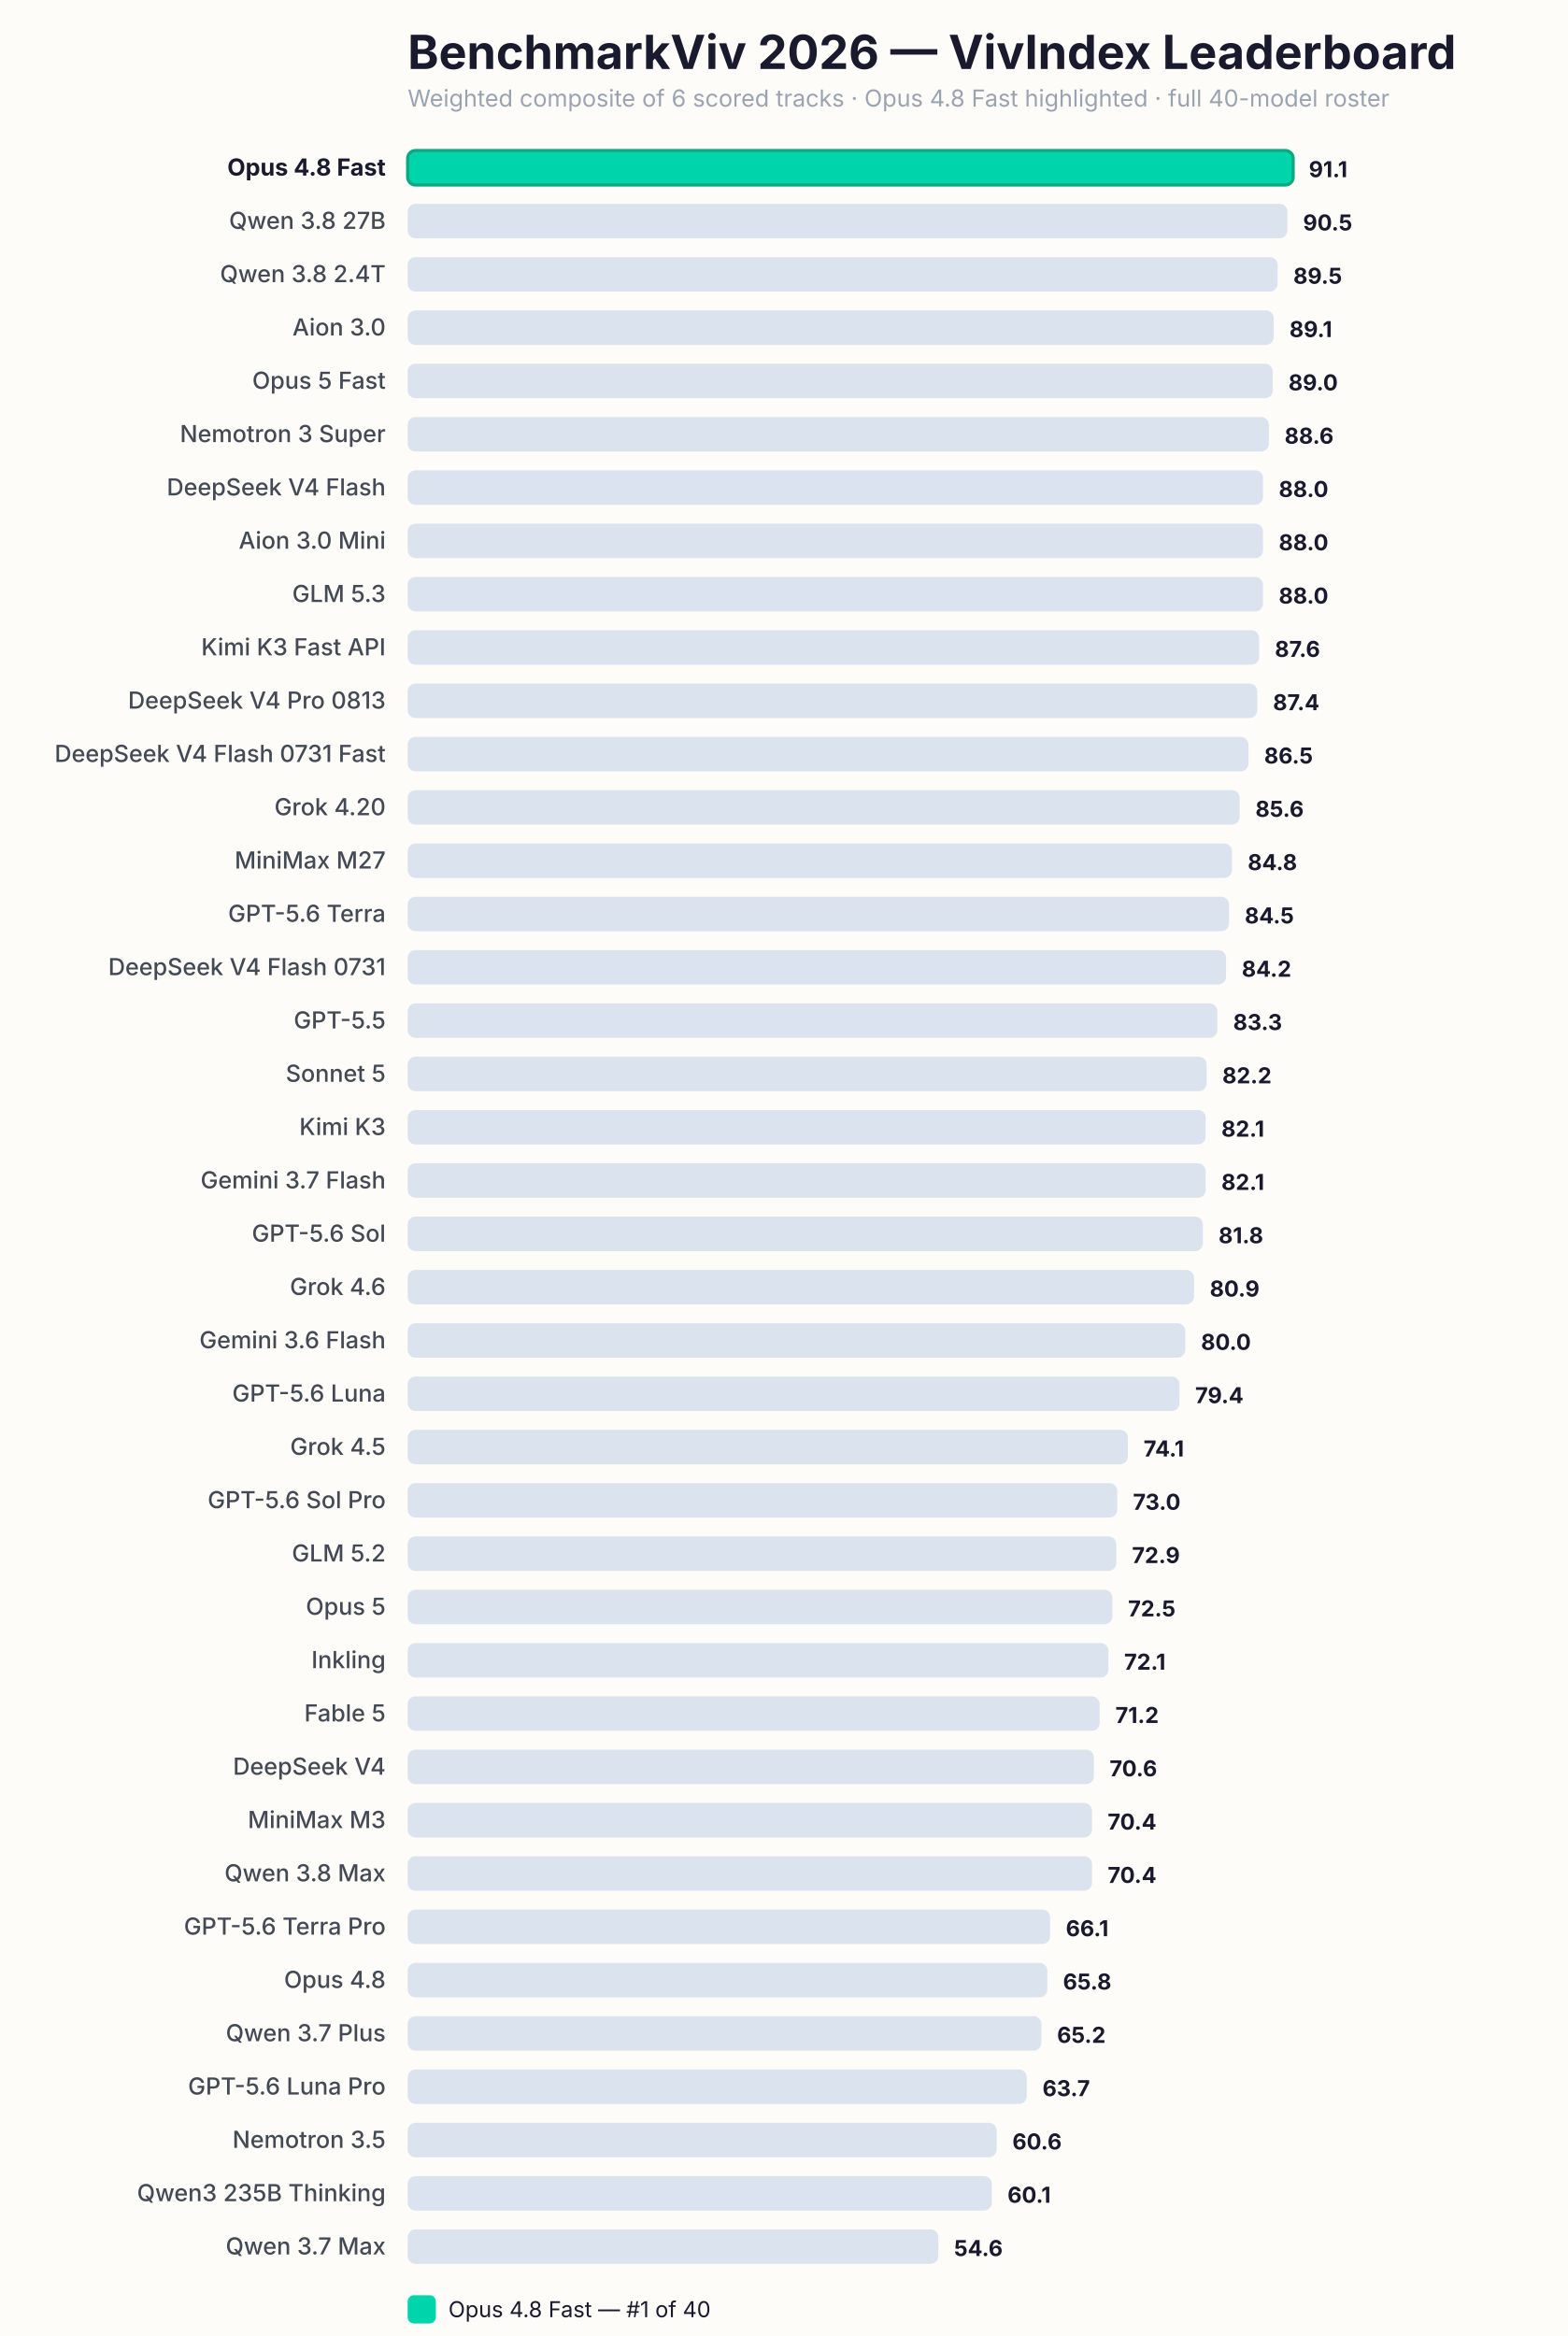
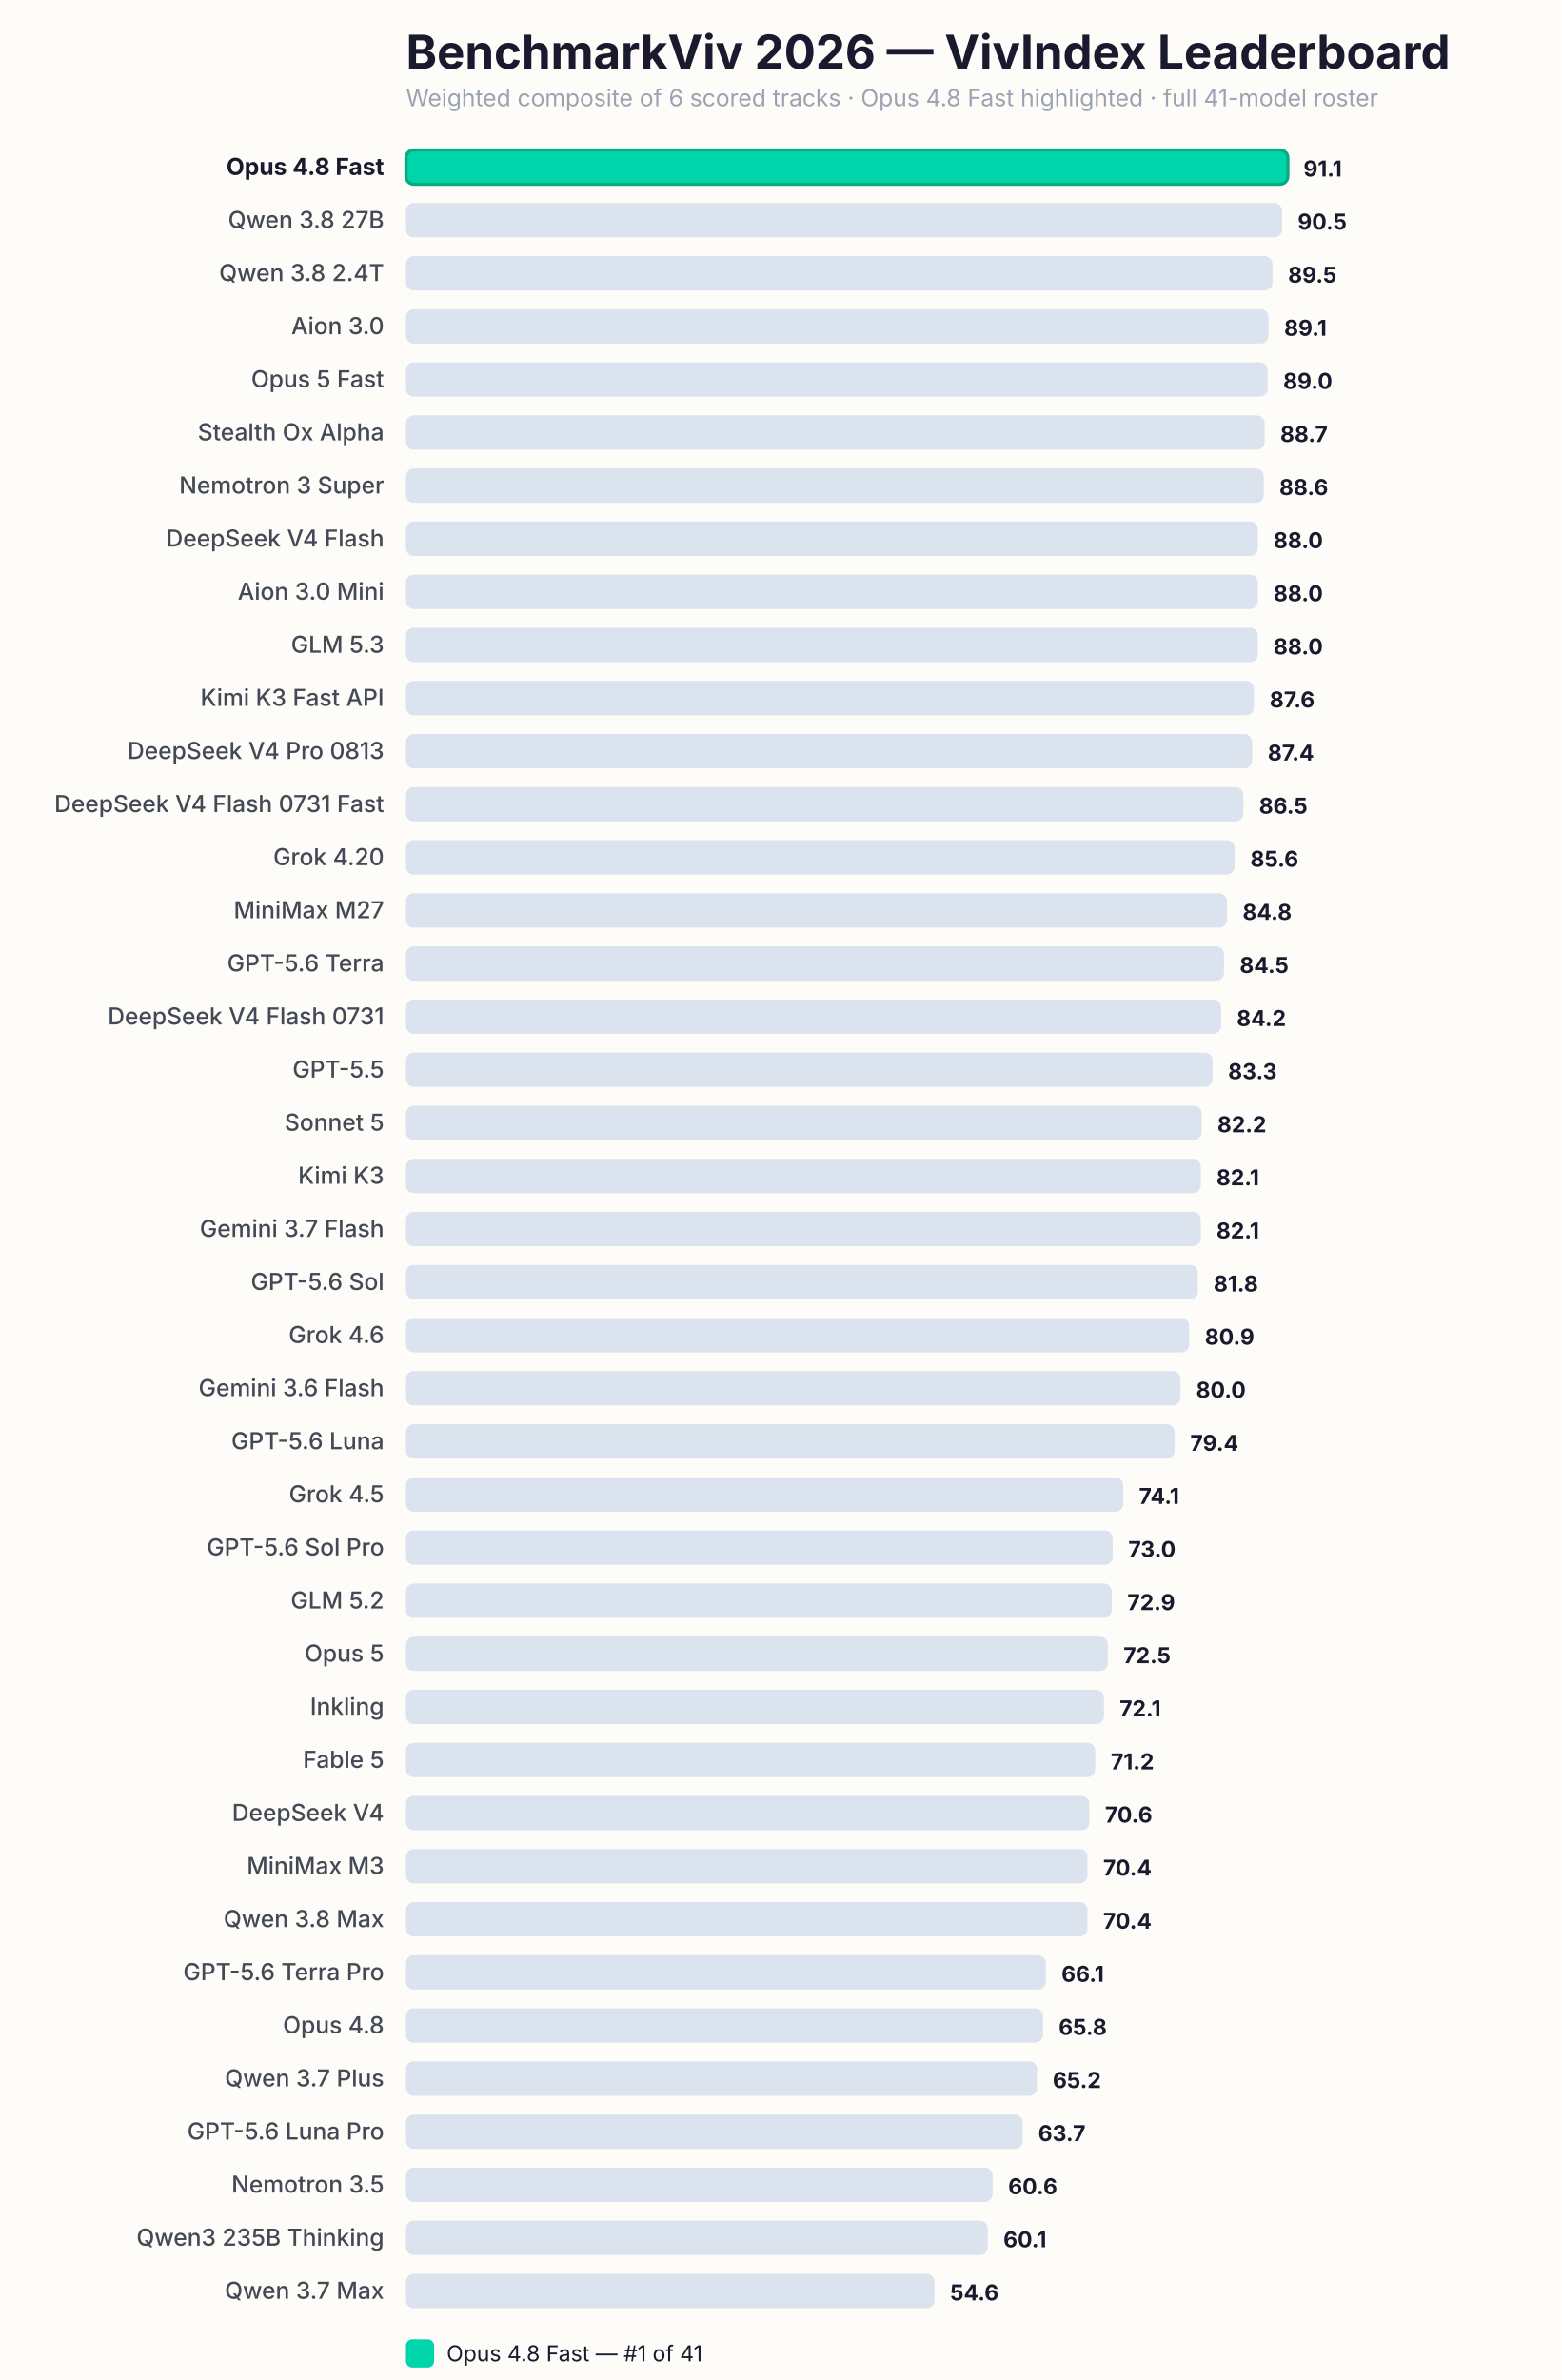
- <svg xmlns="http://www.w3.org/2000/svg" width="1000" height="1490" viewBox="0 0 1000 1490" font-family="Inter, system-ui, sans-serif">
-   <rect width="1000" height="1490" fill="#FEFCF8" />
+ <svg xmlns="http://www.w3.org/2000/svg" width="1000" height="1524" viewBox="0 0 1000 1524" font-family="Inter, system-ui, sans-serif">
+   <rect width="1000" height="1524" fill="#FEFCF8" />
  <text x="260" y="44" font-size="30" font-weight="700" fill="#1A1A2E">BenchmarkViv 2026 — VivIndex Leaderboard</text>
-   <text x="260" y="68" font-size="15" fill="#9aa3b2">Weighted composite of 6 scored tracks · Opus 4.8 Fast highlighted · full 40-model roster</text>
+   <text x="260" y="68" font-size="15" fill="#9aa3b2">Weighted composite of 6 scored tracks · Opus 4.8 Fast highlighted · full 41-model roster</text>
  <text x="246" y="112" text-anchor="end" font-size="15" font-weight="700" fill="#1A1A2E">Opus 4.8 Fast</text>
  <rect x="260" y="96" width="564.8" height="22" rx="5" fill="#00D4AA" stroke="#0aa97f" stroke-width="2" />
  <text x="834.8" y="113" font-size="14" font-weight="700" fill="#1A1A2E">91.1</text>
  <text x="246" y="146" text-anchor="end" font-size="15" font-weight="500" fill="#434a56">Qwen 3.8 27B</text>
  <rect x="260" y="130" width="561.1" height="22" rx="5" fill="#dbe4ee" stroke="#0aa97f" stroke-width="0" />
  <text x="831.1" y="147" font-size="14" font-weight="700" fill="#1A1A2E">90.5</text>
  <text x="246" y="180" text-anchor="end" font-size="15" font-weight="500" fill="#434a56">Qwen 3.8 2.4T</text>
  <rect x="260" y="164" width="554.9" height="22" rx="5" fill="#dbe4ee" stroke="#0aa97f" stroke-width="0" />
  <text x="824.9" y="181" font-size="14" font-weight="700" fill="#1A1A2E">89.5</text>
  <text x="246" y="214" text-anchor="end" font-size="15" font-weight="500" fill="#434a56">Aion 3.0</text>
  <rect x="260" y="198" width="552.4" height="22" rx="5" fill="#dbe4ee" stroke="#0aa97f" stroke-width="0" />
  <text x="822.4" y="215" font-size="14" font-weight="700" fill="#1A1A2E">89.1</text>
  <text x="246" y="248" text-anchor="end" font-size="15" font-weight="500" fill="#434a56">Opus 5 Fast</text>
  <rect x="260" y="232" width="551.8" height="22" rx="5" fill="#dbe4ee" stroke="#0aa97f" stroke-width="0" />
  <text x="821.8" y="249" font-size="14" font-weight="700" fill="#1A1A2E">89.0</text>
-   <text x="246" y="282" text-anchor="end" font-size="15" font-weight="500" fill="#434a56">Nemotron 3 Super</text>
-   <rect x="260" y="266" width="549.3" height="22" rx="5" fill="#dbe4ee" stroke="#0aa97f" stroke-width="0" />
-   <text x="819.3" y="283" font-size="14" font-weight="700" fill="#1A1A2E">88.6</text>
-   <text x="246" y="316" text-anchor="end" font-size="15" font-weight="500" fill="#434a56">DeepSeek V4 Flash</text>
-   <rect x="260" y="300" width="545.6" height="22" rx="5" fill="#dbe4ee" stroke="#0aa97f" stroke-width="0" />
-   <text x="815.6" y="317" font-size="14" font-weight="700" fill="#1A1A2E">88.0</text>
-   <text x="246" y="350" text-anchor="end" font-size="15" font-weight="500" fill="#434a56">Aion 3.0 Mini</text>
+   <text x="246" y="282" text-anchor="end" font-size="15" font-weight="500" fill="#434a56">Stealth Ox Alpha</text>
+   <rect x="260" y="266" width="549.9" height="22" rx="5" fill="#dbe4ee" stroke="#0aa97f" stroke-width="0" />
+   <text x="819.9" y="283" font-size="14" font-weight="700" fill="#1A1A2E">88.7</text>
+   <text x="246" y="316" text-anchor="end" font-size="15" font-weight="500" fill="#434a56">Nemotron 3 Super</text>
+   <rect x="260" y="300" width="549.3" height="22" rx="5" fill="#dbe4ee" stroke="#0aa97f" stroke-width="0" />
+   <text x="819.3" y="317" font-size="14" font-weight="700" fill="#1A1A2E">88.6</text>
+   <text x="246" y="350" text-anchor="end" font-size="15" font-weight="500" fill="#434a56">DeepSeek V4 Flash</text>
  <rect x="260" y="334" width="545.6" height="22" rx="5" fill="#dbe4ee" stroke="#0aa97f" stroke-width="0" />
  <text x="815.6" y="351" font-size="14" font-weight="700" fill="#1A1A2E">88.0</text>
-   <text x="246" y="384" text-anchor="end" font-size="15" font-weight="500" fill="#434a56">GLM 5.3</text>
+   <text x="246" y="384" text-anchor="end" font-size="15" font-weight="500" fill="#434a56">Aion 3.0 Mini</text>
  <rect x="260" y="368" width="545.6" height="22" rx="5" fill="#dbe4ee" stroke="#0aa97f" stroke-width="0" />
  <text x="815.6" y="385" font-size="14" font-weight="700" fill="#1A1A2E">88.0</text>
-   <text x="246" y="418" text-anchor="end" font-size="15" font-weight="500" fill="#434a56">Kimi K3 Fast API</text>
-   <rect x="260" y="402" width="543.1" height="22" rx="5" fill="#dbe4ee" stroke="#0aa97f" stroke-width="0" />
-   <text x="813.1" y="419" font-size="14" font-weight="700" fill="#1A1A2E">87.6</text>
-   <text x="246" y="452" text-anchor="end" font-size="15" font-weight="500" fill="#434a56">DeepSeek V4 Pro 0813</text>
-   <rect x="260" y="436" width="541.9" height="22" rx="5" fill="#dbe4ee" stroke="#0aa97f" stroke-width="0" />
-   <text x="811.9" y="453" font-size="14" font-weight="700" fill="#1A1A2E">87.4</text>
-   <text x="246" y="486" text-anchor="end" font-size="15" font-weight="500" fill="#434a56">DeepSeek V4 Flash 0731 Fast</text>
-   <rect x="260" y="470" width="536.3" height="22" rx="5" fill="#dbe4ee" stroke="#0aa97f" stroke-width="0" />
-   <text x="806.3" y="487" font-size="14" font-weight="700" fill="#1A1A2E">86.5</text>
-   <text x="246" y="520" text-anchor="end" font-size="15" font-weight="500" fill="#434a56">Grok 4.20</text>
-   <rect x="260" y="504" width="530.7" height="22" rx="5" fill="#dbe4ee" stroke="#0aa97f" stroke-width="0" />
-   <text x="800.7" y="521" font-size="14" font-weight="700" fill="#1A1A2E">85.6</text>
-   <text x="246" y="554" text-anchor="end" font-size="15" font-weight="500" fill="#434a56">MiniMax M27</text>
-   <rect x="260" y="538" width="525.8" height="22" rx="5" fill="#dbe4ee" stroke="#0aa97f" stroke-width="0" />
-   <text x="795.8" y="555" font-size="14" font-weight="700" fill="#1A1A2E">84.8</text>
-   <text x="246" y="588" text-anchor="end" font-size="15" font-weight="500" fill="#434a56">GPT-5.6 Terra</text>
-   <rect x="260" y="572" width="523.9" height="22" rx="5" fill="#dbe4ee" stroke="#0aa97f" stroke-width="0" />
-   <text x="793.9" y="589" font-size="14" font-weight="700" fill="#1A1A2E">84.5</text>
-   <text x="246" y="622" text-anchor="end" font-size="15" font-weight="500" fill="#434a56">DeepSeek V4 Flash 0731</text>
-   <rect x="260" y="606" width="522.0" height="22" rx="5" fill="#dbe4ee" stroke="#0aa97f" stroke-width="0" />
-   <text x="792.0" y="623" font-size="14" font-weight="700" fill="#1A1A2E">84.2</text>
-   <text x="246" y="656" text-anchor="end" font-size="15" font-weight="500" fill="#434a56">GPT-5.5</text>
-   <rect x="260" y="640" width="516.5" height="22" rx="5" fill="#dbe4ee" stroke="#0aa97f" stroke-width="0" />
-   <text x="786.5" y="657" font-size="14" font-weight="700" fill="#1A1A2E">83.3</text>
-   <text x="246" y="690" text-anchor="end" font-size="15" font-weight="500" fill="#434a56">Sonnet 5</text>
-   <rect x="260" y="674" width="509.6" height="22" rx="5" fill="#dbe4ee" stroke="#0aa97f" stroke-width="0" />
-   <text x="779.6" y="691" font-size="14" font-weight="700" fill="#1A1A2E">82.2</text>
-   <text x="246" y="724" text-anchor="end" font-size="15" font-weight="500" fill="#434a56">Kimi K3</text>
-   <rect x="260" y="708" width="509.0" height="22" rx="5" fill="#dbe4ee" stroke="#0aa97f" stroke-width="0" />
-   <text x="779.0" y="725" font-size="14" font-weight="700" fill="#1A1A2E">82.1</text>
-   <text x="246" y="758" text-anchor="end" font-size="15" font-weight="500" fill="#434a56">Gemini 3.7 Flash</text>
+   <text x="246" y="418" text-anchor="end" font-size="15" font-weight="500" fill="#434a56">GLM 5.3</text>
+   <rect x="260" y="402" width="545.6" height="22" rx="5" fill="#dbe4ee" stroke="#0aa97f" stroke-width="0" />
+   <text x="815.6" y="419" font-size="14" font-weight="700" fill="#1A1A2E">88.0</text>
+   <text x="246" y="452" text-anchor="end" font-size="15" font-weight="500" fill="#434a56">Kimi K3 Fast API</text>
+   <rect x="260" y="436" width="543.1" height="22" rx="5" fill="#dbe4ee" stroke="#0aa97f" stroke-width="0" />
+   <text x="813.1" y="453" font-size="14" font-weight="700" fill="#1A1A2E">87.6</text>
+   <text x="246" y="486" text-anchor="end" font-size="15" font-weight="500" fill="#434a56">DeepSeek V4 Pro 0813</text>
+   <rect x="260" y="470" width="541.9" height="22" rx="5" fill="#dbe4ee" stroke="#0aa97f" stroke-width="0" />
+   <text x="811.9" y="487" font-size="14" font-weight="700" fill="#1A1A2E">87.4</text>
+   <text x="246" y="520" text-anchor="end" font-size="15" font-weight="500" fill="#434a56">DeepSeek V4 Flash 0731 Fast</text>
+   <rect x="260" y="504" width="536.3" height="22" rx="5" fill="#dbe4ee" stroke="#0aa97f" stroke-width="0" />
+   <text x="806.3" y="521" font-size="14" font-weight="700" fill="#1A1A2E">86.5</text>
+   <text x="246" y="554" text-anchor="end" font-size="15" font-weight="500" fill="#434a56">Grok 4.20</text>
+   <rect x="260" y="538" width="530.7" height="22" rx="5" fill="#dbe4ee" stroke="#0aa97f" stroke-width="0" />
+   <text x="800.7" y="555" font-size="14" font-weight="700" fill="#1A1A2E">85.6</text>
+   <text x="246" y="588" text-anchor="end" font-size="15" font-weight="500" fill="#434a56">MiniMax M27</text>
+   <rect x="260" y="572" width="525.8" height="22" rx="5" fill="#dbe4ee" stroke="#0aa97f" stroke-width="0" />
+   <text x="795.8" y="589" font-size="14" font-weight="700" fill="#1A1A2E">84.8</text>
+   <text x="246" y="622" text-anchor="end" font-size="15" font-weight="500" fill="#434a56">GPT-5.6 Terra</text>
+   <rect x="260" y="606" width="523.9" height="22" rx="5" fill="#dbe4ee" stroke="#0aa97f" stroke-width="0" />
+   <text x="793.9" y="623" font-size="14" font-weight="700" fill="#1A1A2E">84.5</text>
+   <text x="246" y="656" text-anchor="end" font-size="15" font-weight="500" fill="#434a56">DeepSeek V4 Flash 0731</text>
+   <rect x="260" y="640" width="522.0" height="22" rx="5" fill="#dbe4ee" stroke="#0aa97f" stroke-width="0" />
+   <text x="792.0" y="657" font-size="14" font-weight="700" fill="#1A1A2E">84.2</text>
+   <text x="246" y="690" text-anchor="end" font-size="15" font-weight="500" fill="#434a56">GPT-5.5</text>
+   <rect x="260" y="674" width="516.5" height="22" rx="5" fill="#dbe4ee" stroke="#0aa97f" stroke-width="0" />
+   <text x="786.5" y="691" font-size="14" font-weight="700" fill="#1A1A2E">83.3</text>
+   <text x="246" y="724" text-anchor="end" font-size="15" font-weight="500" fill="#434a56">Sonnet 5</text>
+   <rect x="260" y="708" width="509.6" height="22" rx="5" fill="#dbe4ee" stroke="#0aa97f" stroke-width="0" />
+   <text x="779.6" y="725" font-size="14" font-weight="700" fill="#1A1A2E">82.2</text>
+   <text x="246" y="758" text-anchor="end" font-size="15" font-weight="500" fill="#434a56">Kimi K3</text>
  <rect x="260" y="742" width="509.0" height="22" rx="5" fill="#dbe4ee" stroke="#0aa97f" stroke-width="0" />
  <text x="779.0" y="759" font-size="14" font-weight="700" fill="#1A1A2E">82.1</text>
-   <text x="246" y="792" text-anchor="end" font-size="15" font-weight="500" fill="#434a56">GPT-5.6 Sol</text>
-   <rect x="260" y="776" width="507.2" height="22" rx="5" fill="#dbe4ee" stroke="#0aa97f" stroke-width="0" />
-   <text x="777.2" y="793" font-size="14" font-weight="700" fill="#1A1A2E">81.8</text>
-   <text x="246" y="826" text-anchor="end" font-size="15" font-weight="500" fill="#434a56">Grok 4.6</text>
-   <rect x="260" y="810" width="501.6" height="22" rx="5" fill="#dbe4ee" stroke="#0aa97f" stroke-width="0" />
-   <text x="771.6" y="827" font-size="14" font-weight="700" fill="#1A1A2E">80.9</text>
-   <text x="246" y="860" text-anchor="end" font-size="15" font-weight="500" fill="#434a56">Gemini 3.6 Flash</text>
-   <rect x="260" y="844" width="496.0" height="22" rx="5" fill="#dbe4ee" stroke="#0aa97f" stroke-width="0" />
-   <text x="766.0" y="861" font-size="14" font-weight="700" fill="#1A1A2E">80.0</text>
-   <text x="246" y="894" text-anchor="end" font-size="15" font-weight="500" fill="#434a56">GPT-5.6 Luna</text>
-   <rect x="260" y="878" width="492.3" height="22" rx="5" fill="#dbe4ee" stroke="#0aa97f" stroke-width="0" />
-   <text x="762.3" y="895" font-size="14" font-weight="700" fill="#1A1A2E">79.4</text>
-   <text x="246" y="928" text-anchor="end" font-size="15" font-weight="500" fill="#434a56">Grok 4.5</text>
-   <rect x="260" y="912" width="459.4" height="22" rx="5" fill="#dbe4ee" stroke="#0aa97f" stroke-width="0" />
-   <text x="729.4" y="929" font-size="14" font-weight="700" fill="#1A1A2E">74.1</text>
-   <text x="246" y="962" text-anchor="end" font-size="15" font-weight="500" fill="#434a56">GPT-5.6 Sol Pro</text>
-   <rect x="260" y="946" width="452.6" height="22" rx="5" fill="#dbe4ee" stroke="#0aa97f" stroke-width="0" />
-   <text x="722.6" y="963" font-size="14" font-weight="700" fill="#1A1A2E">73.0</text>
-   <text x="246" y="996" text-anchor="end" font-size="15" font-weight="500" fill="#434a56">GLM 5.2</text>
-   <rect x="260" y="980" width="452.0" height="22" rx="5" fill="#dbe4ee" stroke="#0aa97f" stroke-width="0" />
-   <text x="722.0" y="997" font-size="14" font-weight="700" fill="#1A1A2E">72.9</text>
-   <text x="246" y="1030" text-anchor="end" font-size="15" font-weight="500" fill="#434a56">Opus 5</text>
-   <rect x="260" y="1014" width="449.5" height="22" rx="5" fill="#dbe4ee" stroke="#0aa97f" stroke-width="0" />
-   <text x="719.5" y="1031" font-size="14" font-weight="700" fill="#1A1A2E">72.5</text>
-   <text x="246" y="1064" text-anchor="end" font-size="15" font-weight="500" fill="#434a56">Inkling</text>
-   <rect x="260" y="1048" width="447.0" height="22" rx="5" fill="#dbe4ee" stroke="#0aa97f" stroke-width="0" />
-   <text x="717.0" y="1065" font-size="14" font-weight="700" fill="#1A1A2E">72.1</text>
-   <text x="246" y="1098" text-anchor="end" font-size="15" font-weight="500" fill="#434a56">Fable 5</text>
-   <rect x="260" y="1082" width="441.4" height="22" rx="5" fill="#dbe4ee" stroke="#0aa97f" stroke-width="0" />
-   <text x="711.4" y="1099" font-size="14" font-weight="700" fill="#1A1A2E">71.2</text>
-   <text x="246" y="1132" text-anchor="end" font-size="15" font-weight="500" fill="#434a56">DeepSeek V4</text>
-   <rect x="260" y="1116" width="437.7" height="22" rx="5" fill="#dbe4ee" stroke="#0aa97f" stroke-width="0" />
-   <text x="707.7" y="1133" font-size="14" font-weight="700" fill="#1A1A2E">70.6</text>
-   <text x="246" y="1166" text-anchor="end" font-size="15" font-weight="500" fill="#434a56">MiniMax M3</text>
-   <rect x="260" y="1150" width="436.5" height="22" rx="5" fill="#dbe4ee" stroke="#0aa97f" stroke-width="0" />
-   <text x="706.5" y="1167" font-size="14" font-weight="700" fill="#1A1A2E">70.4</text>
-   <text x="246" y="1200" text-anchor="end" font-size="15" font-weight="500" fill="#434a56">Qwen 3.8 Max</text>
+   <text x="246" y="792" text-anchor="end" font-size="15" font-weight="500" fill="#434a56">Gemini 3.7 Flash</text>
+   <rect x="260" y="776" width="509.0" height="22" rx="5" fill="#dbe4ee" stroke="#0aa97f" stroke-width="0" />
+   <text x="779.0" y="793" font-size="14" font-weight="700" fill="#1A1A2E">82.1</text>
+   <text x="246" y="826" text-anchor="end" font-size="15" font-weight="500" fill="#434a56">GPT-5.6 Sol</text>
+   <rect x="260" y="810" width="507.2" height="22" rx="5" fill="#dbe4ee" stroke="#0aa97f" stroke-width="0" />
+   <text x="777.2" y="827" font-size="14" font-weight="700" fill="#1A1A2E">81.8</text>
+   <text x="246" y="860" text-anchor="end" font-size="15" font-weight="500" fill="#434a56">Grok 4.6</text>
+   <rect x="260" y="844" width="501.6" height="22" rx="5" fill="#dbe4ee" stroke="#0aa97f" stroke-width="0" />
+   <text x="771.6" y="861" font-size="14" font-weight="700" fill="#1A1A2E">80.9</text>
+   <text x="246" y="894" text-anchor="end" font-size="15" font-weight="500" fill="#434a56">Gemini 3.6 Flash</text>
+   <rect x="260" y="878" width="496.0" height="22" rx="5" fill="#dbe4ee" stroke="#0aa97f" stroke-width="0" />
+   <text x="766.0" y="895" font-size="14" font-weight="700" fill="#1A1A2E">80.0</text>
+   <text x="246" y="928" text-anchor="end" font-size="15" font-weight="500" fill="#434a56">GPT-5.6 Luna</text>
+   <rect x="260" y="912" width="492.3" height="22" rx="5" fill="#dbe4ee" stroke="#0aa97f" stroke-width="0" />
+   <text x="762.3" y="929" font-size="14" font-weight="700" fill="#1A1A2E">79.4</text>
+   <text x="246" y="962" text-anchor="end" font-size="15" font-weight="500" fill="#434a56">Grok 4.5</text>
+   <rect x="260" y="946" width="459.4" height="22" rx="5" fill="#dbe4ee" stroke="#0aa97f" stroke-width="0" />
+   <text x="729.4" y="963" font-size="14" font-weight="700" fill="#1A1A2E">74.1</text>
+   <text x="246" y="996" text-anchor="end" font-size="15" font-weight="500" fill="#434a56">GPT-5.6 Sol Pro</text>
+   <rect x="260" y="980" width="452.6" height="22" rx="5" fill="#dbe4ee" stroke="#0aa97f" stroke-width="0" />
+   <text x="722.6" y="997" font-size="14" font-weight="700" fill="#1A1A2E">73.0</text>
+   <text x="246" y="1030" text-anchor="end" font-size="15" font-weight="500" fill="#434a56">GLM 5.2</text>
+   <rect x="260" y="1014" width="452.0" height="22" rx="5" fill="#dbe4ee" stroke="#0aa97f" stroke-width="0" />
+   <text x="722.0" y="1031" font-size="14" font-weight="700" fill="#1A1A2E">72.9</text>
+   <text x="246" y="1064" text-anchor="end" font-size="15" font-weight="500" fill="#434a56">Opus 5</text>
+   <rect x="260" y="1048" width="449.5" height="22" rx="5" fill="#dbe4ee" stroke="#0aa97f" stroke-width="0" />
+   <text x="719.5" y="1065" font-size="14" font-weight="700" fill="#1A1A2E">72.5</text>
+   <text x="246" y="1098" text-anchor="end" font-size="15" font-weight="500" fill="#434a56">Inkling</text>
+   <rect x="260" y="1082" width="447.0" height="22" rx="5" fill="#dbe4ee" stroke="#0aa97f" stroke-width="0" />
+   <text x="717.0" y="1099" font-size="14" font-weight="700" fill="#1A1A2E">72.1</text>
+   <text x="246" y="1132" text-anchor="end" font-size="15" font-weight="500" fill="#434a56">Fable 5</text>
+   <rect x="260" y="1116" width="441.4" height="22" rx="5" fill="#dbe4ee" stroke="#0aa97f" stroke-width="0" />
+   <text x="711.4" y="1133" font-size="14" font-weight="700" fill="#1A1A2E">71.2</text>
+   <text x="246" y="1166" text-anchor="end" font-size="15" font-weight="500" fill="#434a56">DeepSeek V4</text>
+   <rect x="260" y="1150" width="437.7" height="22" rx="5" fill="#dbe4ee" stroke="#0aa97f" stroke-width="0" />
+   <text x="707.7" y="1167" font-size="14" font-weight="700" fill="#1A1A2E">70.6</text>
+   <text x="246" y="1200" text-anchor="end" font-size="15" font-weight="500" fill="#434a56">MiniMax M3</text>
  <rect x="260" y="1184" width="436.5" height="22" rx="5" fill="#dbe4ee" stroke="#0aa97f" stroke-width="0" />
  <text x="706.5" y="1201" font-size="14" font-weight="700" fill="#1A1A2E">70.4</text>
-   <text x="246" y="1234" text-anchor="end" font-size="15" font-weight="500" fill="#434a56">GPT-5.6 Terra Pro</text>
-   <rect x="260" y="1218" width="409.8" height="22" rx="5" fill="#dbe4ee" stroke="#0aa97f" stroke-width="0" />
-   <text x="679.8" y="1235" font-size="14" font-weight="700" fill="#1A1A2E">66.1</text>
-   <text x="246" y="1268" text-anchor="end" font-size="15" font-weight="500" fill="#434a56">Opus 4.8</text>
-   <rect x="260" y="1252" width="408.0" height="22" rx="5" fill="#dbe4ee" stroke="#0aa97f" stroke-width="0" />
-   <text x="678.0" y="1269" font-size="14" font-weight="700" fill="#1A1A2E">65.8</text>
-   <text x="246" y="1302" text-anchor="end" font-size="15" font-weight="500" fill="#434a56">Qwen 3.7 Plus</text>
-   <rect x="260" y="1286" width="404.2" height="22" rx="5" fill="#dbe4ee" stroke="#0aa97f" stroke-width="0" />
-   <text x="674.2" y="1303" font-size="14" font-weight="700" fill="#1A1A2E">65.2</text>
-   <text x="246" y="1336" text-anchor="end" font-size="15" font-weight="500" fill="#434a56">GPT-5.6 Luna Pro</text>
-   <rect x="260" y="1320" width="394.9" height="22" rx="5" fill="#dbe4ee" stroke="#0aa97f" stroke-width="0" />
-   <text x="664.9" y="1337" font-size="14" font-weight="700" fill="#1A1A2E">63.7</text>
-   <text x="246" y="1370" text-anchor="end" font-size="15" font-weight="500" fill="#434a56">Nemotron 3.5</text>
-   <rect x="260" y="1354" width="375.7" height="22" rx="5" fill="#dbe4ee" stroke="#0aa97f" stroke-width="0" />
-   <text x="645.7" y="1371" font-size="14" font-weight="700" fill="#1A1A2E">60.6</text>
-   <text x="246" y="1404" text-anchor="end" font-size="15" font-weight="500" fill="#434a56">Qwen3 235B Thinking</text>
-   <rect x="260" y="1388" width="372.6" height="22" rx="5" fill="#dbe4ee" stroke="#0aa97f" stroke-width="0" />
-   <text x="642.6" y="1405" font-size="14" font-weight="700" fill="#1A1A2E">60.1</text>
-   <text x="246" y="1438" text-anchor="end" font-size="15" font-weight="500" fill="#434a56">Qwen 3.7 Max</text>
-   <rect x="260" y="1422" width="338.5" height="22" rx="5" fill="#dbe4ee" stroke="#0aa97f" stroke-width="0" />
-   <text x="608.5" y="1439" font-size="14" font-weight="700" fill="#1A1A2E">54.6</text>
-   <rect x="260" y="1464" width="18" height="18" rx="4" fill="#00D4AA" />
-   <text x="286" y="1478" font-size="14" fill="#1A1A2E">Opus 4.8 Fast — #1 of 40</text>
+   <text x="246" y="1234" text-anchor="end" font-size="15" font-weight="500" fill="#434a56">Qwen 3.8 Max</text>
+   <rect x="260" y="1218" width="436.5" height="22" rx="5" fill="#dbe4ee" stroke="#0aa97f" stroke-width="0" />
+   <text x="706.5" y="1235" font-size="14" font-weight="700" fill="#1A1A2E">70.4</text>
+   <text x="246" y="1268" text-anchor="end" font-size="15" font-weight="500" fill="#434a56">GPT-5.6 Terra Pro</text>
+   <rect x="260" y="1252" width="409.8" height="22" rx="5" fill="#dbe4ee" stroke="#0aa97f" stroke-width="0" />
+   <text x="679.8" y="1269" font-size="14" font-weight="700" fill="#1A1A2E">66.1</text>
+   <text x="246" y="1302" text-anchor="end" font-size="15" font-weight="500" fill="#434a56">Opus 4.8</text>
+   <rect x="260" y="1286" width="408.0" height="22" rx="5" fill="#dbe4ee" stroke="#0aa97f" stroke-width="0" />
+   <text x="678.0" y="1303" font-size="14" font-weight="700" fill="#1A1A2E">65.8</text>
+   <text x="246" y="1336" text-anchor="end" font-size="15" font-weight="500" fill="#434a56">Qwen 3.7 Plus</text>
+   <rect x="260" y="1320" width="404.2" height="22" rx="5" fill="#dbe4ee" stroke="#0aa97f" stroke-width="0" />
+   <text x="674.2" y="1337" font-size="14" font-weight="700" fill="#1A1A2E">65.2</text>
+   <text x="246" y="1370" text-anchor="end" font-size="15" font-weight="500" fill="#434a56">GPT-5.6 Luna Pro</text>
+   <rect x="260" y="1354" width="394.9" height="22" rx="5" fill="#dbe4ee" stroke="#0aa97f" stroke-width="0" />
+   <text x="664.9" y="1371" font-size="14" font-weight="700" fill="#1A1A2E">63.7</text>
+   <text x="246" y="1404" text-anchor="end" font-size="15" font-weight="500" fill="#434a56">Nemotron 3.5</text>
+   <rect x="260" y="1388" width="375.7" height="22" rx="5" fill="#dbe4ee" stroke="#0aa97f" stroke-width="0" />
+   <text x="645.7" y="1405" font-size="14" font-weight="700" fill="#1A1A2E">60.6</text>
+   <text x="246" y="1438" text-anchor="end" font-size="15" font-weight="500" fill="#434a56">Qwen3 235B Thinking</text>
+   <rect x="260" y="1422" width="372.6" height="22" rx="5" fill="#dbe4ee" stroke="#0aa97f" stroke-width="0" />
+   <text x="642.6" y="1439" font-size="14" font-weight="700" fill="#1A1A2E">60.1</text>
+   <text x="246" y="1472" text-anchor="end" font-size="15" font-weight="500" fill="#434a56">Qwen 3.7 Max</text>
+   <rect x="260" y="1456" width="338.5" height="22" rx="5" fill="#dbe4ee" stroke="#0aa97f" stroke-width="0" />
+   <text x="608.5" y="1473" font-size="14" font-weight="700" fill="#1A1A2E">54.6</text>
+   <rect x="260" y="1498" width="18" height="18" rx="4" fill="#00D4AA" />
+   <text x="286" y="1512" font-size="14" fill="#1A1A2E">Opus 4.8 Fast — #1 of 41</text>
</svg>
